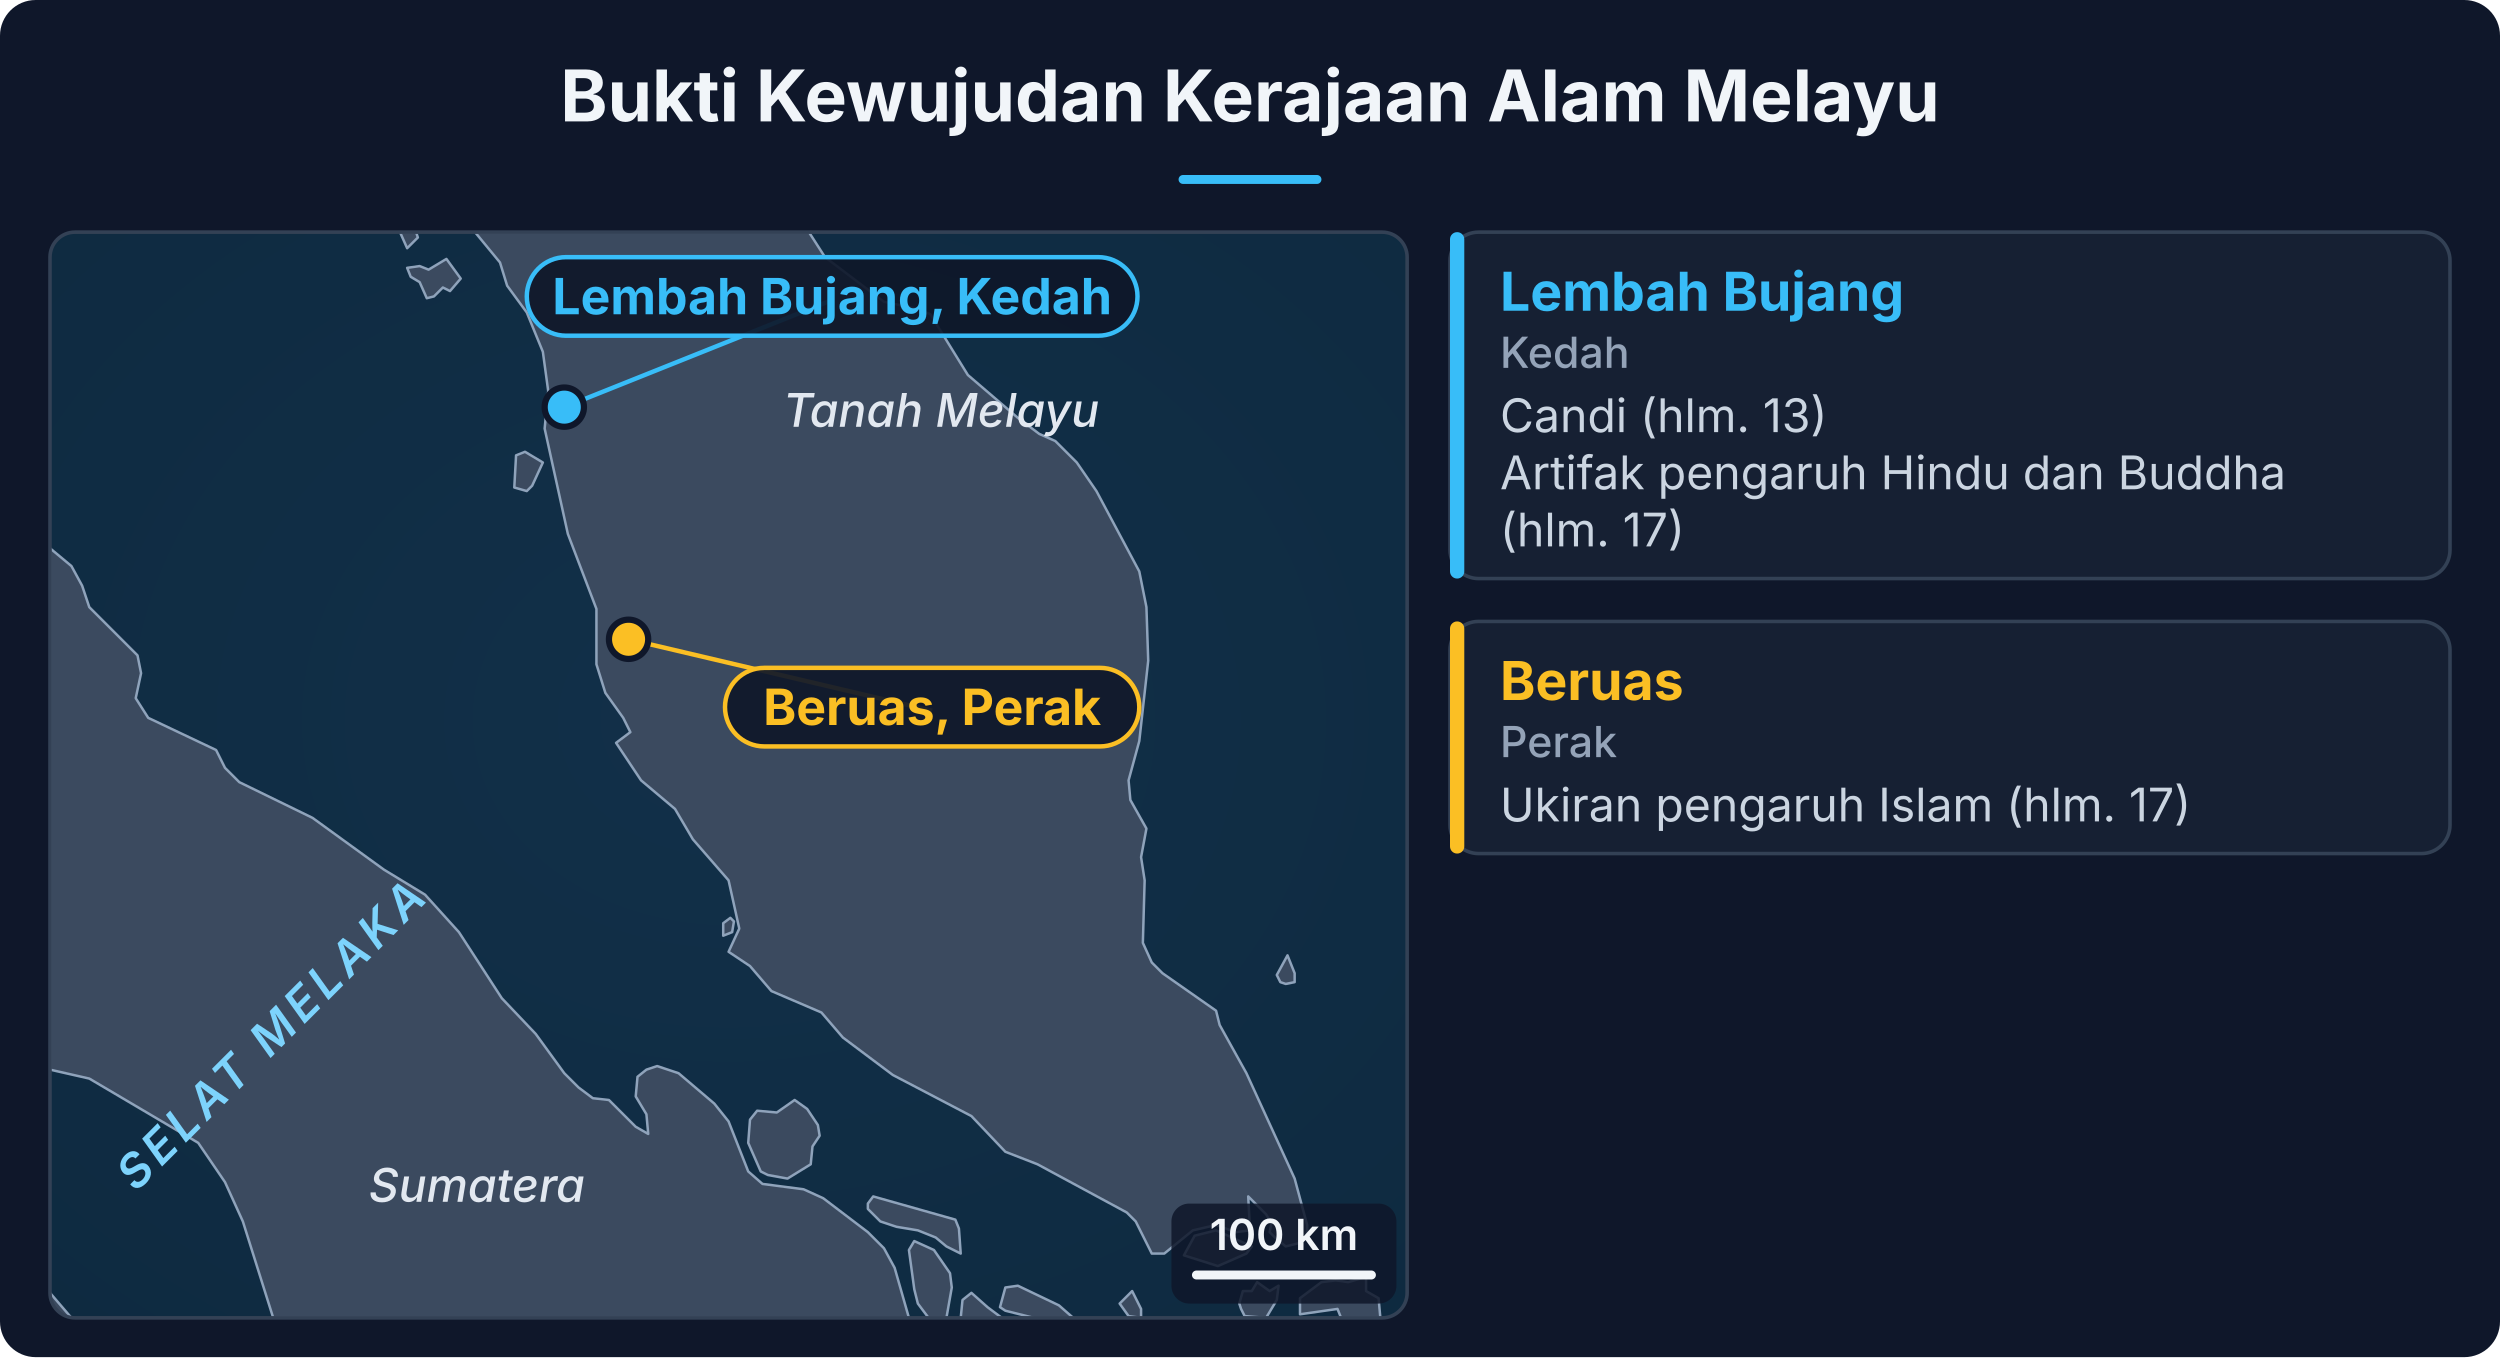
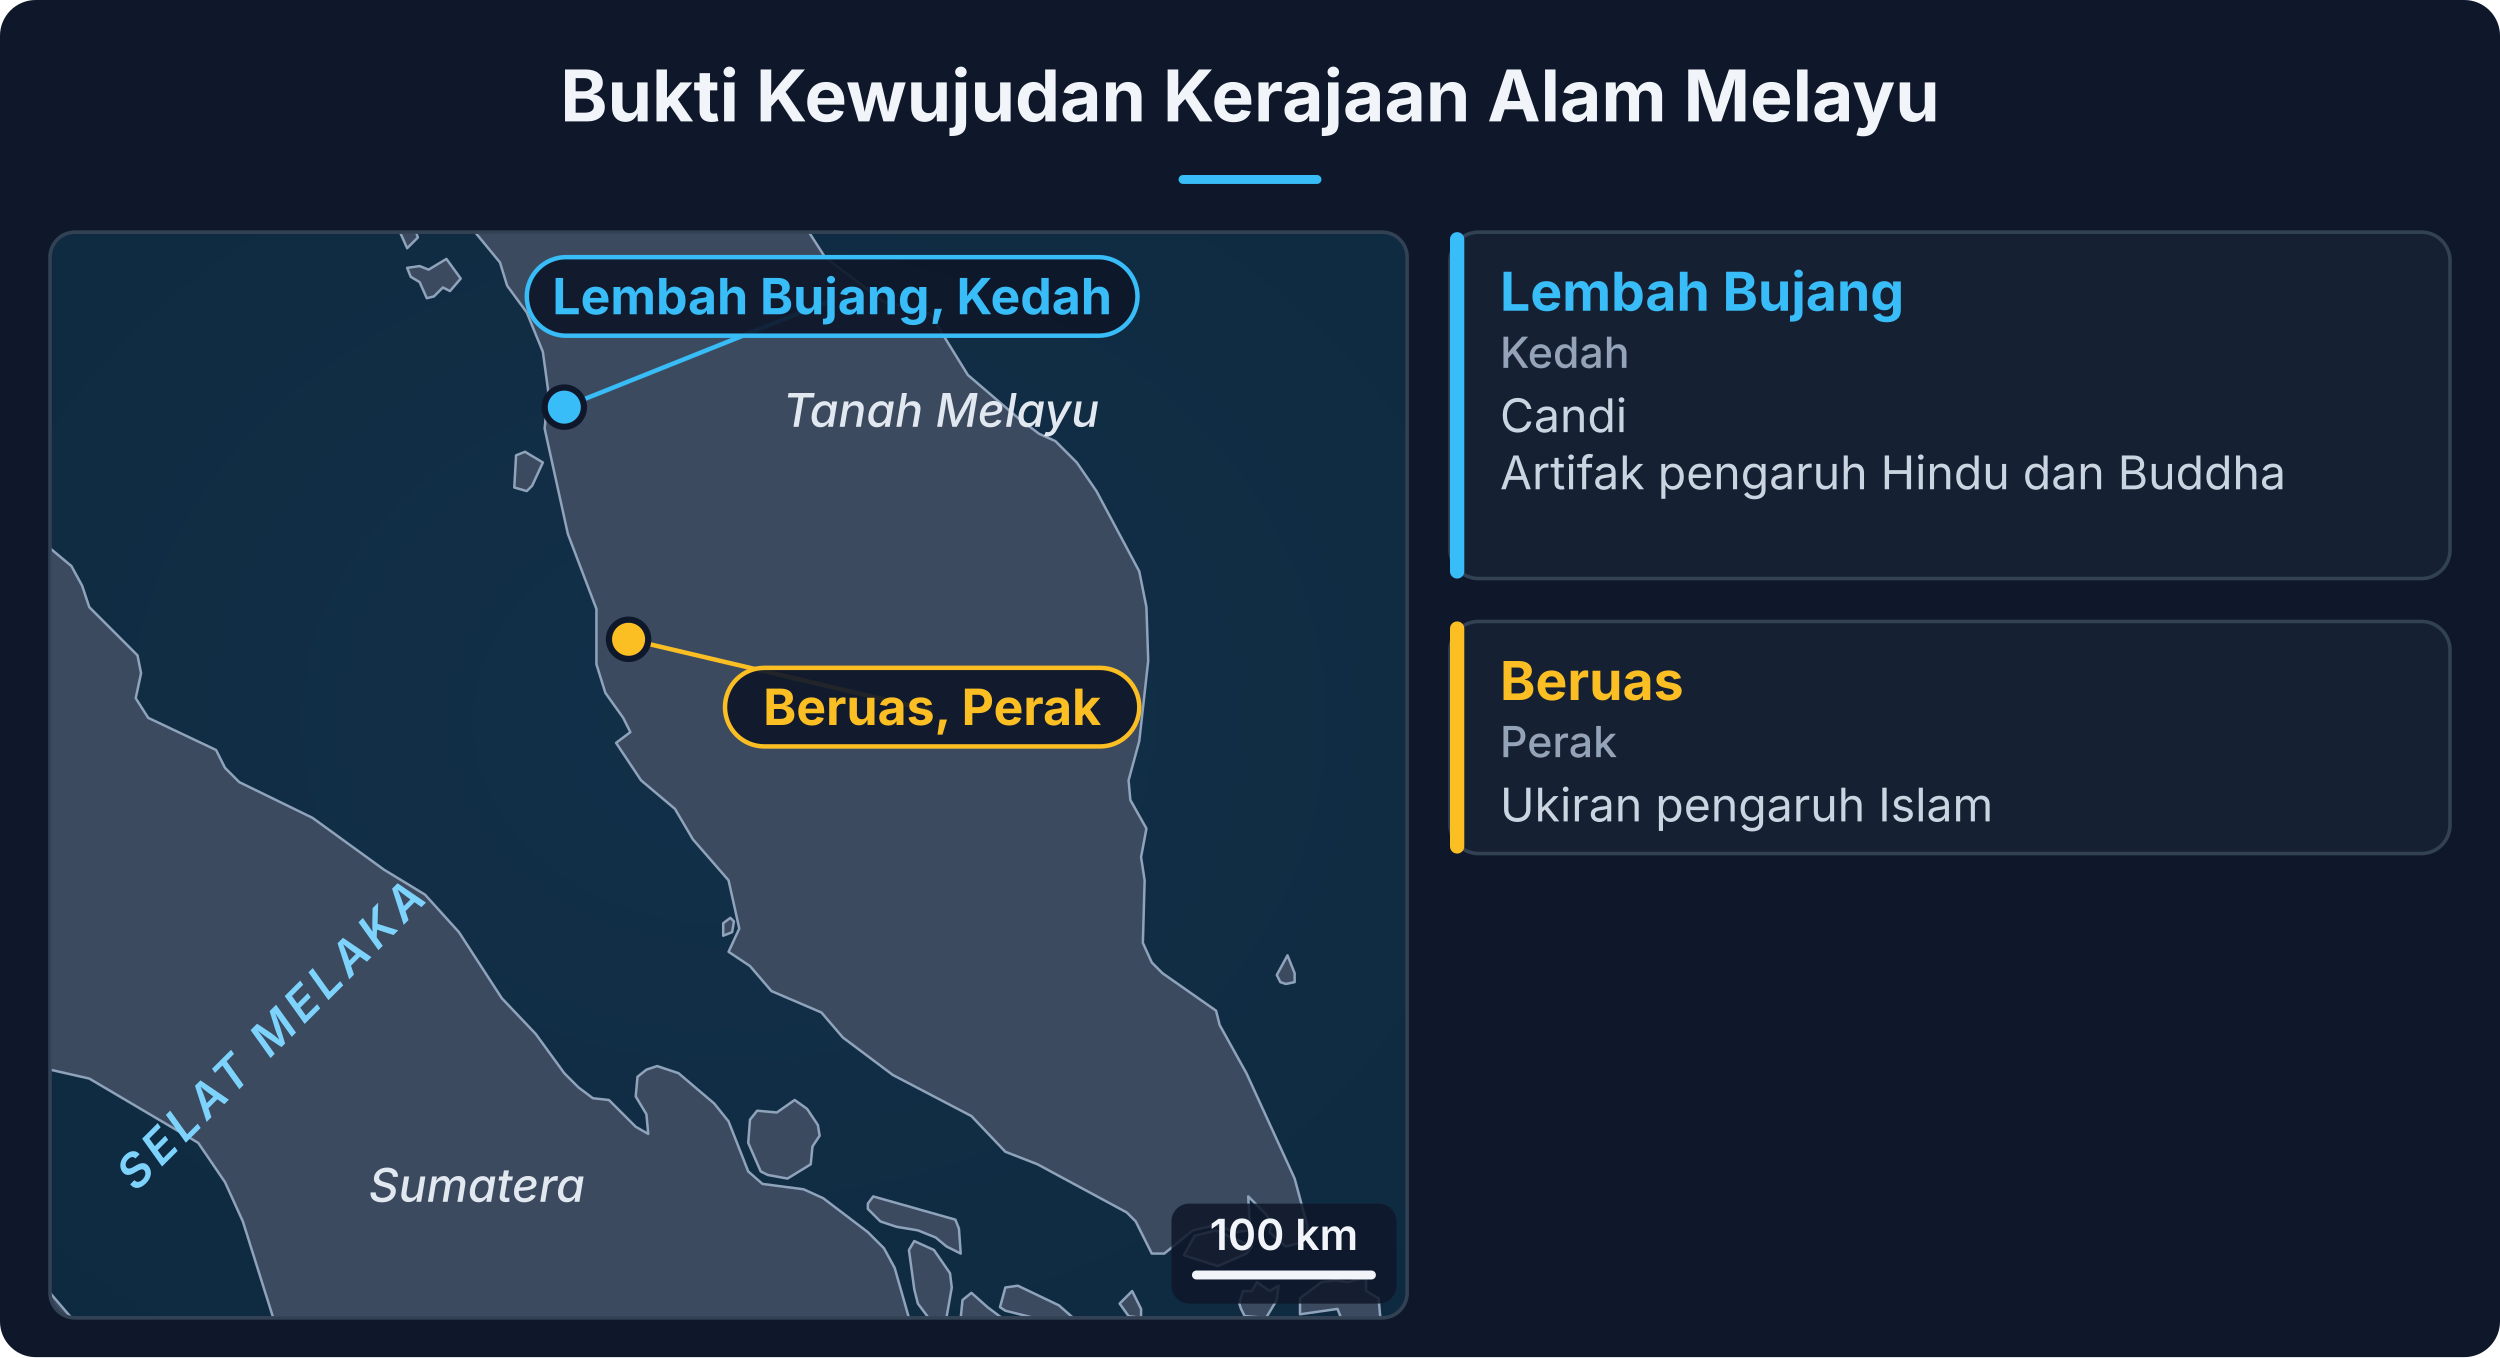
<svg xmlns="http://www.w3.org/2000/svg" viewBox="0 0 1400 760" width="1400" height="760" role="img" aria-label="Peta lokasi bukti kewujudan kerajaan Alam Melayu">
  <rect width="1400" height="760" rx="20" fill="#0f172a" />
  <text x="700" y="68" text-anchor="middle" font-family="Inter, Segoe UI, Arial, sans-serif" font-size="40" font-weight="700" fill="#f1f5f9">Bukti Kewujudan Kerajaan Alam Melayu</text>
  <rect x="660" y="98" width="80" height="5" rx="2.5" fill="#38bdf8" />
  <defs>
    <clipPath id="c8957">
      <rect x="28" y="130" width="760" height="608" rx="14" />
    </clipPath>
    <radialGradient id="gc8957" cx="50%" cy="45%" r="75%">
      <stop offset="0" stop-color="#123049" />
      <stop offset="1" stop-color="#0e2a40" />
    </radialGradient>
  </defs>
  <g clip-path="url(#c8957)">
    <rect x="28" y="130" width="760" height="608" fill="url(#gc8957)" />
    <path d="M40 317L46 328L50 340L77 367L79 377L76 391L83 402L121 420L126 430L134 438L175 458L215 487L238 501L257 522L281 559L300 579L316 601L324 609L332 615L341 616L356 631L363 635L362 624L356 614L357 603L362 599L368 597L380 601L400 618L408 628L419 656L427 663L450 666L461 671L486 690L495 699L501 710L509 738L153 738L136 684L126 662L111 640L50 604L28 599L28 307L40 317ZM28 724L40 738L28 738L28 724ZM294 253L304 259L298 272L295 275L288 273L289 255L294 253ZM240 151L250 145L258 156L252 163L248 161L243 166L239 167L235 158L230 155L228 150L235 149L240 151ZM224 130L233 130L234 133L228 139L224 130ZM462 144L495 169L514 173L521 176L542 210L570 234L582 243L591 247L603 259L614 275L638 320L642 340L643 370L638 415L632 437L633 448L642 464L639 480L641 493L640 528L645 539L651 545L681 566L683 574L698 601L725 660L732 686L732 693L728 696L720 698L714 693L711 690L712 685L709 680L699 670L700 689L692 690L681 686L668 689L652 702L645 702L636 684L631 679L581 652L563 645L544 625L500 602L472 581L460 567L432 555L420 541L408 533L414 520L408 493L388 470L378 453L359 437L345 416L353 410L349 402L339 388L334 372L334 341L318 299L305 240L307 219L304 197L295 175L284 160L280 147L266 130L453 130L462 144ZM544 724L553 732L561 738L538 738L539 728L544 724ZM593 731L601 738L579 738L563 734L560 732L563 721L570 720L593 731ZM749 733L728 736L728 730L728 727L740 718L748 717L755 718L765 715L765 723L772 727L773 738L751 738L749 733ZM627 730L634 723L639 733L639 738L632 737L627 730ZM701 723L704 718L711 723L716 720L715 728L709 738L697 737L695 733L694 730L696 723L701 723ZM532 713L533 721L530 738L520 738L514 730L512 722L509 700L512 695L523 700L532 713ZM681 689L701 698L698 702L682 709L663 703L669 692L681 689ZM535 683L537 688L538 702L530 698L524 693L514 689L502 687L493 684L486 677L486 674L489 670L535 683ZM445 616L452 621L458 630L459 636L455 642L454 652L441 660L430 658L426 656L419 640L420 627L424 622L435 623L445 616ZM715 546L721 535L725 545L725 550L720 551L717 550L715 546ZM411 516L410 522L405 524L405 517L409 514L411 516Z" fill="#3b4a5f" stroke="#8fa3bb" stroke-width="1.4" stroke-linejoin="round" fill-rule="evenodd" />
    <text x="158" y="586" text-anchor="middle" font-family="Inter, Segoe UI, Arial, sans-serif" font-size="26" font-weight="600" fill="#7dd3fc" font-style="italic" letter-spacing="3" transform="rotate(-45 158 586)">SELAT MELAKA</text>
    <text x="527" y="239" text-anchor="middle" font-family="Inter, Segoe UI, Arial, sans-serif" font-size="26" font-weight="500" fill="#e2e8f0" font-style="italic">Tanah Melayu</text>
    <text x="267" y="673" text-anchor="middle" font-family="Inter, Segoe UI, Arial, sans-serif" font-size="26" font-weight="500" fill="#e2e8f0" font-style="italic">Sumatera</text>
    <line x1="316" y1="228" x2="466" y2="168" stroke="#38bdf8" stroke-width="2.5" />
    <circle cx="316" cy="228" r="11" fill="#38bdf8" stroke="#0f172a" stroke-width="3.5" />
    <rect x="295" y="144" width="342" height="44" rx="22" fill="#0f172a" fill-opacity="0.92" stroke="#38bdf8" stroke-width="2.5" />
    <text x="466" y="176" text-anchor="middle" font-family="Inter, Segoe UI, Arial, sans-serif" font-size="28" font-weight="700" fill="#38bdf8">Lembah Bujang, Kedah</text>
    <line x1="352" y1="358" x2="522" y2="398" stroke="#fbbf24" stroke-width="2.5" />
    <circle cx="352" cy="358" r="11" fill="#fbbf24" stroke="#0f172a" stroke-width="3.5" />
    <rect x="406" y="374" width="232" height="44" rx="22" fill="#0f172a" fill-opacity="0.92" stroke="#fbbf24" stroke-width="2.5" />
    <text x="522" y="406" text-anchor="middle" font-family="Inter, Segoe UI, Arial, sans-serif" font-size="28" font-weight="700" fill="#fbbf24">Beruas, Perak</text>
    <rect x="656" y="674" width="126" height="56" rx="10" fill="#0f172a" fill-opacity="0.85" />
    <line x1="670" y1="714" x2="768" y2="714" stroke="#f1f5f9" stroke-width="5" stroke-linecap="round" />
    <text x="719" y="700" text-anchor="middle" font-family="Inter, Segoe UI, Arial, sans-serif" font-size="24" font-weight="600" fill="#f1f5f9">100 km</text>
  </g>
  <rect x="28" y="130" width="760" height="608" rx="14" fill="none" stroke="#334155" stroke-width="2" />
  <rect x="812" y="130" width="560" height="194" rx="16" fill="#162033" stroke="#334155" stroke-width="2" />
  <rect x="812" y="130" width="8" height="194" rx="4" fill="#38bdf8" />
  <text x="840" y="174" text-anchor="start" font-family="Inter, Segoe UI, Arial, sans-serif" font-size="30" font-weight="700" fill="#38bdf8">Lembah Bujang</text>
  <text x="840" y="206" text-anchor="start" font-family="Inter, Segoe UI, Arial, sans-serif" font-size="24" font-weight="500" fill="#94a3b8">Kedah</text>
-   <text x="840" y="242" text-anchor="start" font-family="Inter, Segoe UI, Arial, sans-serif" font-size="26" font-weight="400" fill="#cbd5e1">Candi (hlm. 13)</text>
+   <text x="840" y="242" text-anchor="start" font-family="Inter, Segoe UI, Arial, sans-serif" font-size="26" font-weight="400" fill="#cbd5e1">Candi</text>
  <text x="840" y="274" text-anchor="start" font-family="Inter, Segoe UI, Arial, sans-serif" font-size="26" font-weight="400" fill="#cbd5e1">Artifak pengaruh Hindu dan Buddha</text>
-   <text x="840" y="306" text-anchor="start" font-family="Inter, Segoe UI, Arial, sans-serif" font-size="26" font-weight="400" fill="#cbd5e1">(hlm. 17)</text>
  <rect x="812" y="348" width="560" height="130" rx="16" fill="#162033" stroke="#334155" stroke-width="2" />
  <rect x="812" y="348" width="8" height="130" rx="4" fill="#fbbf24" />
  <text x="840" y="392" text-anchor="start" font-family="Inter, Segoe UI, Arial, sans-serif" font-size="30" font-weight="700" fill="#fbbf24">Beruas</text>
  <text x="840" y="424" text-anchor="start" font-family="Inter, Segoe UI, Arial, sans-serif" font-size="24" font-weight="500" fill="#94a3b8">Perak</text>
-   <text x="840" y="460" text-anchor="start" font-family="Inter, Segoe UI, Arial, sans-serif" font-size="26" font-weight="400" fill="#cbd5e1">Ukiran pengaruh Islam (hlm. 17)</text>
+   <text x="840" y="460" text-anchor="start" font-family="Inter, Segoe UI, Arial, sans-serif" font-size="26" font-weight="400" fill="#cbd5e1">Ukiran pengaruh Islam</text>
</svg>
